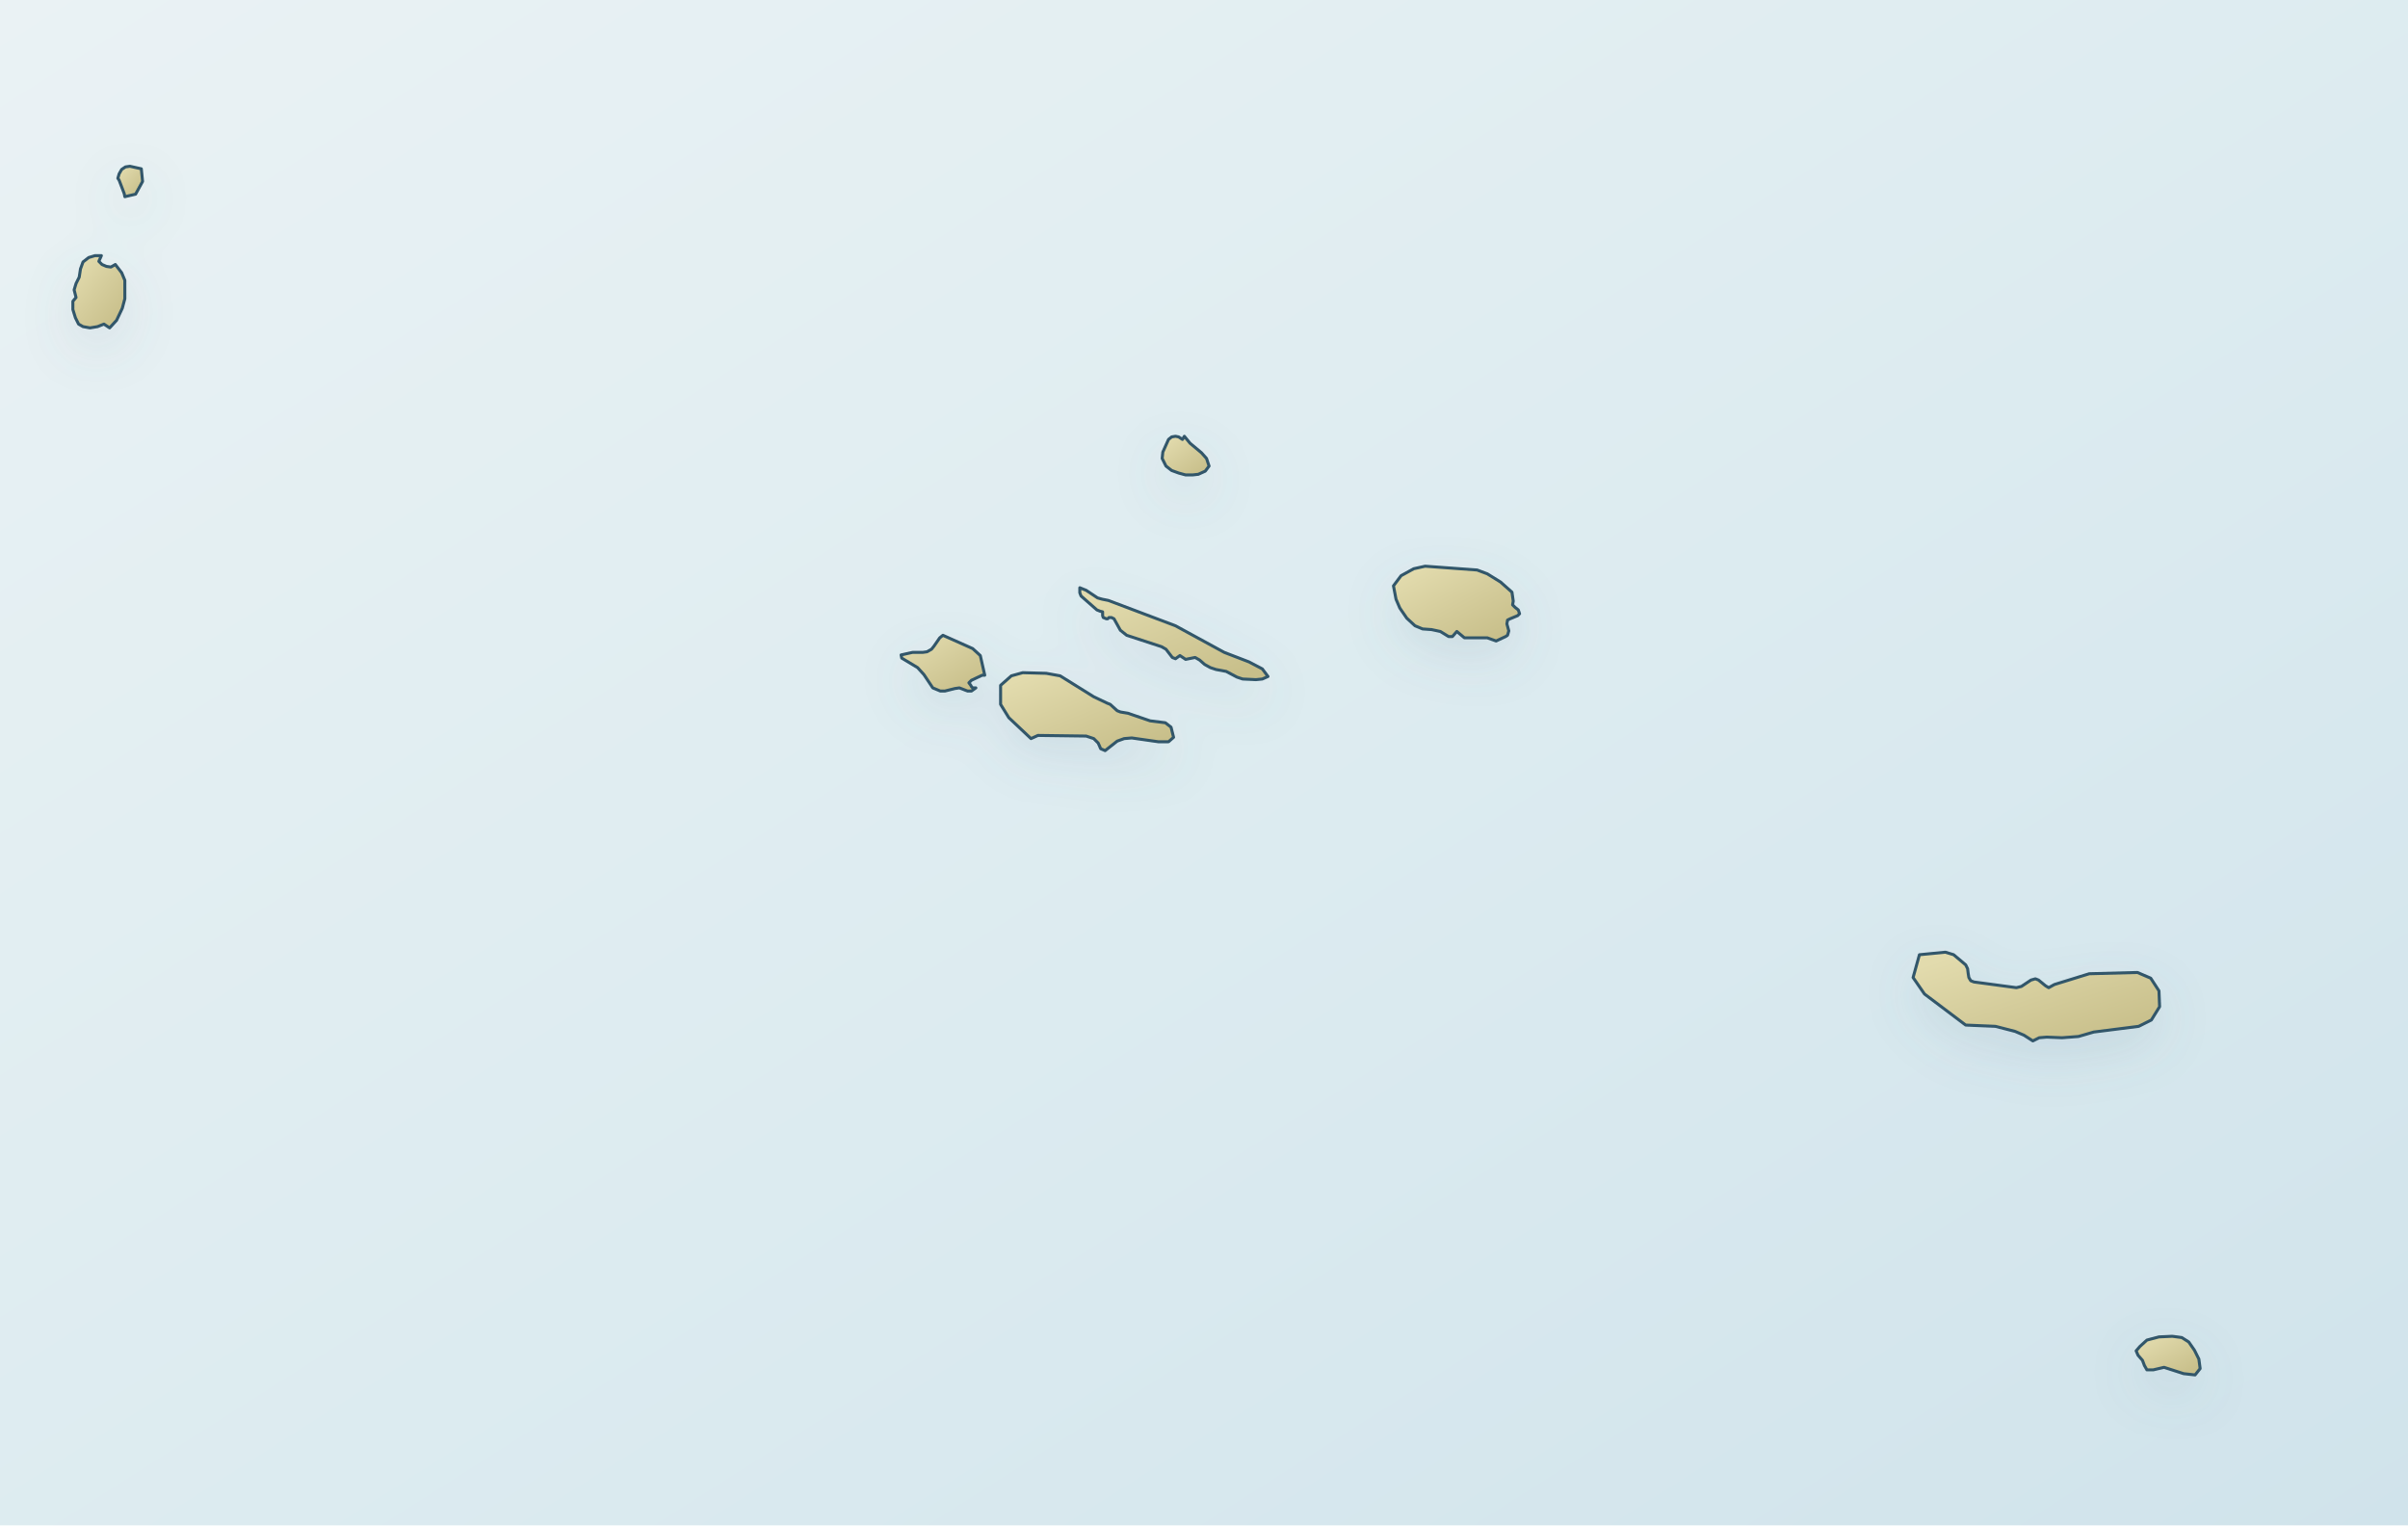
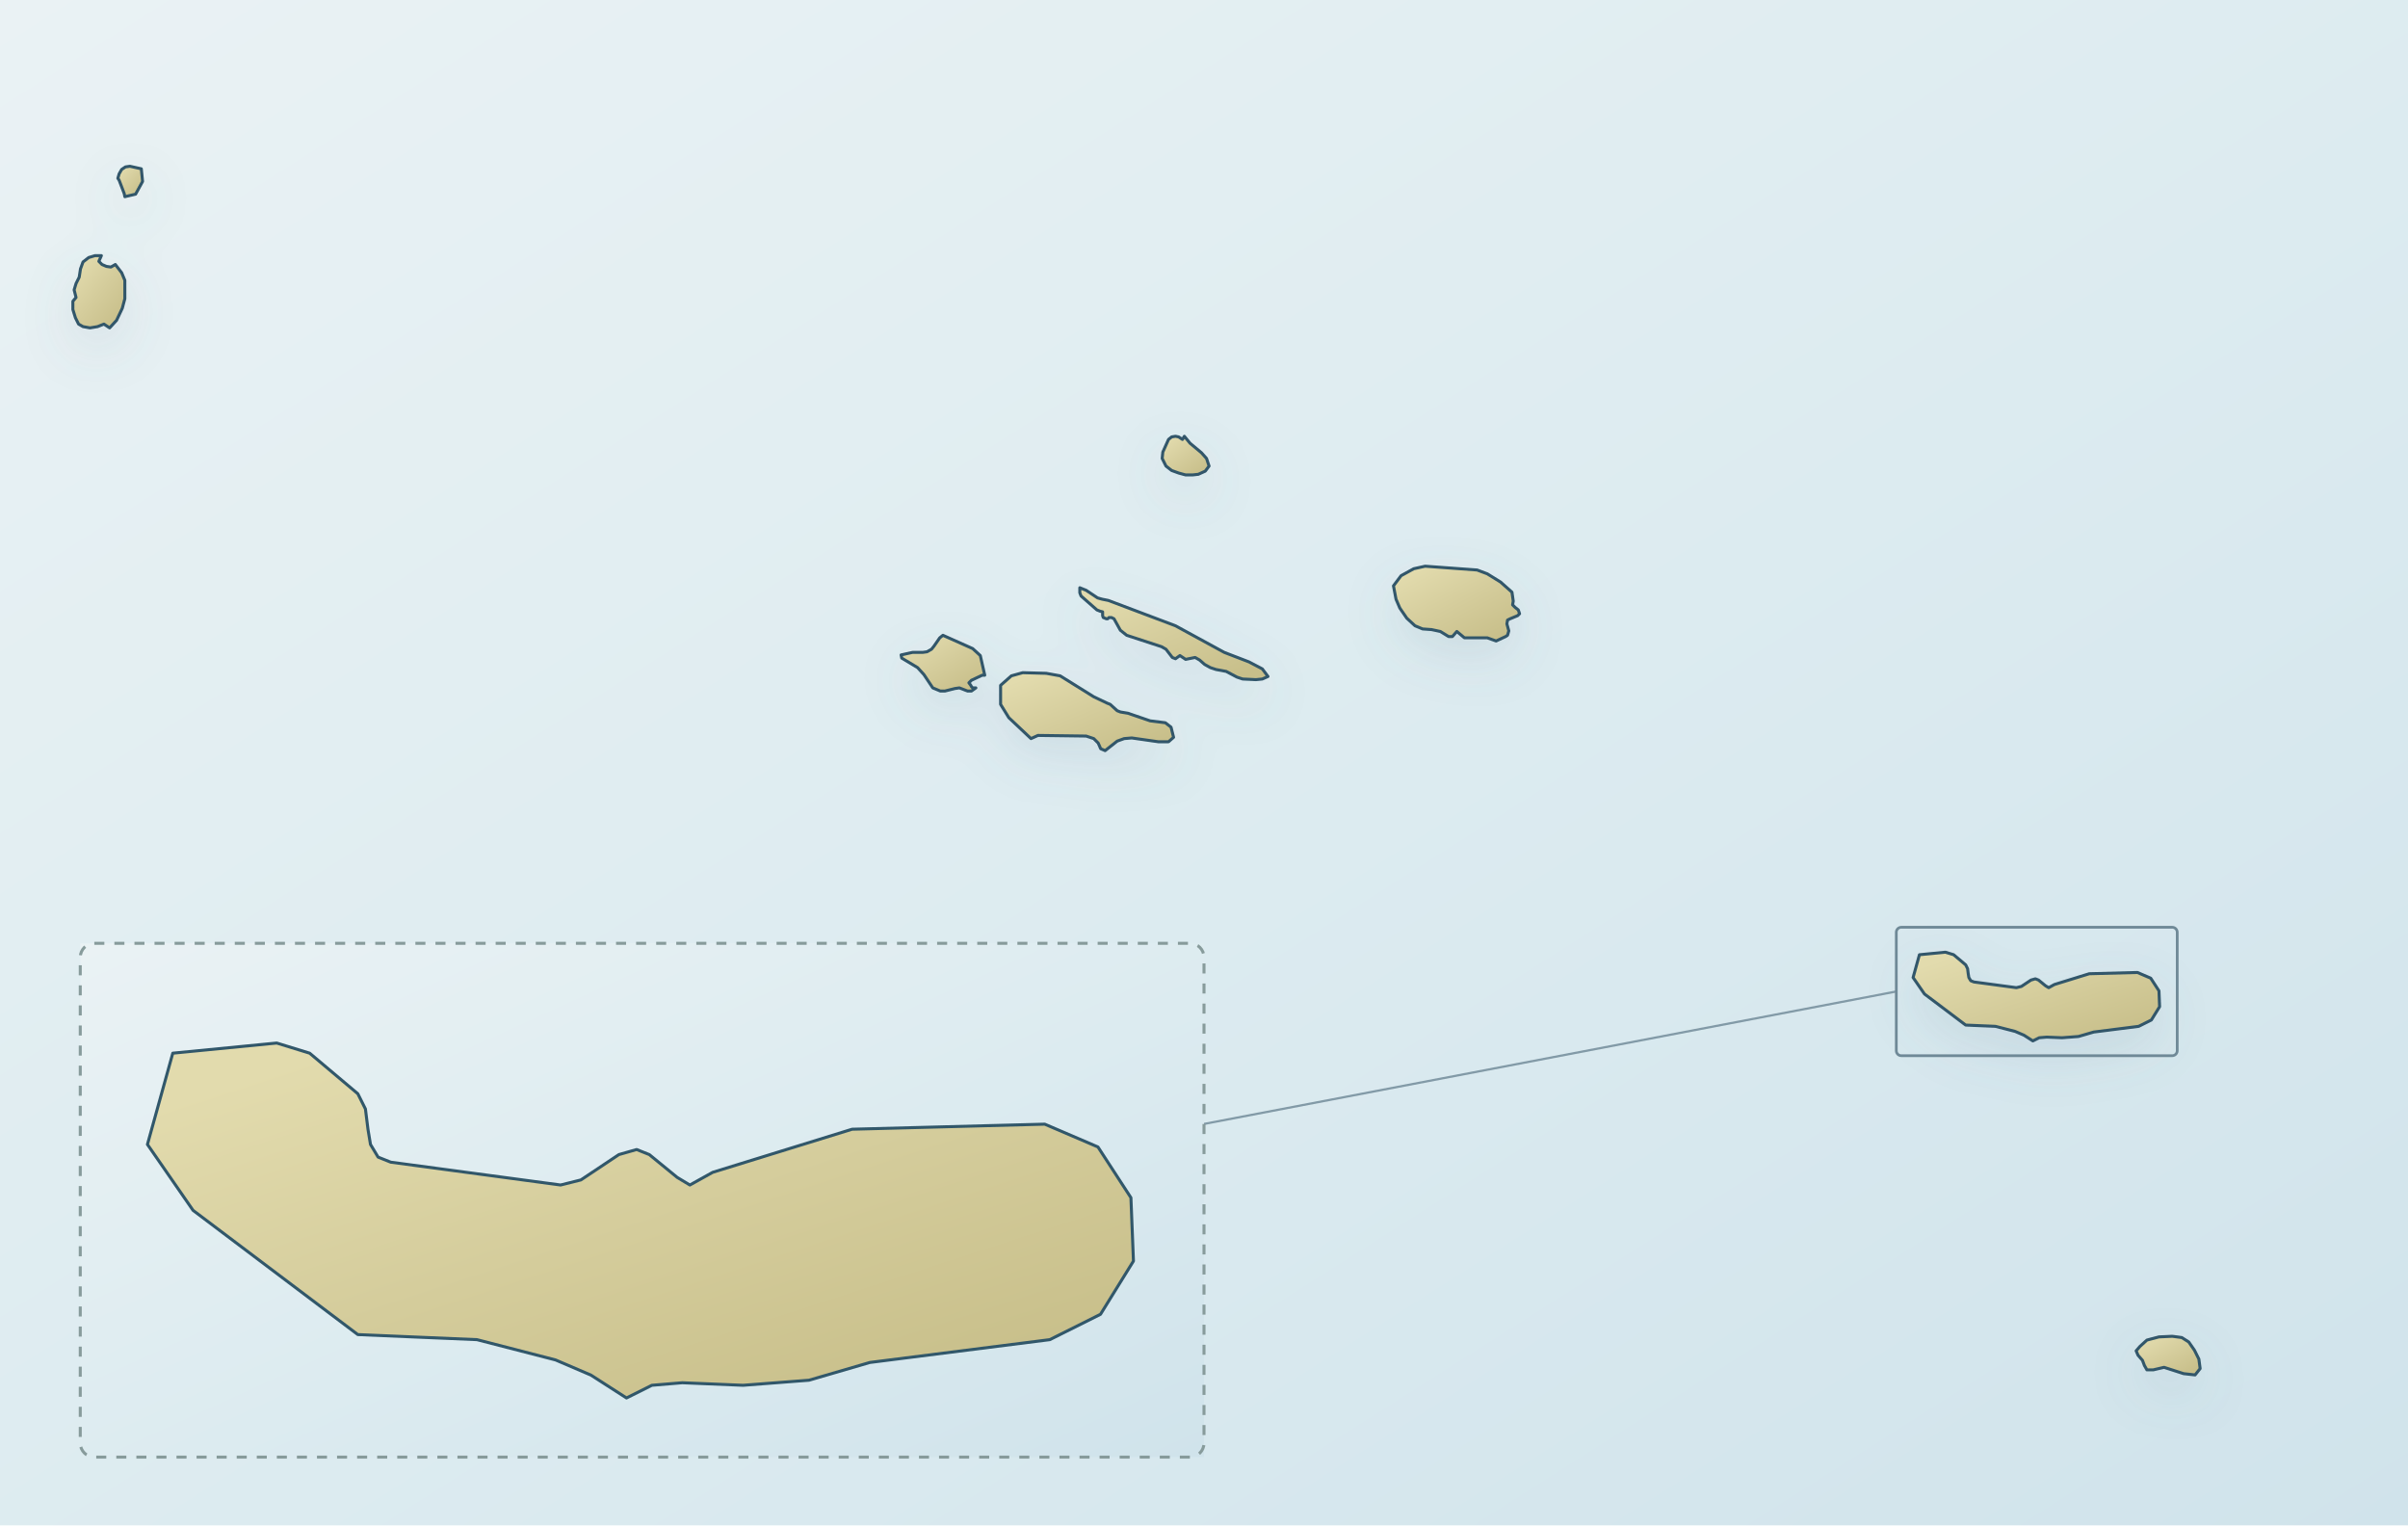
- <svg xmlns="http://www.w3.org/2000/svg" viewBox="0 0 1200 760" role="img" aria-label="Map of the nine Azores islands, Portugal" data-map-style="journey-atlas-map-v3-clean-background" data-map-projection="local-equirectangular-fit-v1">
+ <svg xmlns="http://www.w3.org/2000/svg" data-map-inset-standard="true" viewBox="0 0 1200 760" role="img" aria-label="Map of the nine Azores islands, Portugal" data-map-style="journey-atlas-map-v3-clean-background" data-map-projection="local-equirectangular-fit-v1">
  <defs>
    <linearGradient id="sea" x1="0" y1="0" x2="1" y2="1">
      <stop offset="0" stop-color="#eaf2f4" />
      <stop offset=".55" stop-color="#dcebf0" />
      <stop offset="1" stop-color="#d0e3eb" />
    </linearGradient>
    <linearGradient id="land" x1=".12" y1=".08" x2=".88" y2=".92">
      <stop offset="0" stop-color="#e2dbad" />
      <stop offset=".52" stop-color="#d4cc9b" />
      <stop offset="1" stop-color="#c8bf8a" />
    </linearGradient>
    <filter id="shadow" x="-10%" y="-10%" width="120%" height="120%">
      <feGaussianBlur in="SourceAlpha" stdDeviation="4" result="b" />
      <feOffset in="b" dy="3" result="o" />
      <feColorMatrix in="o" type="matrix" values="0 0 0 0 .12 0 0 0 0 .22 0 0 0 0 .28 0 0 0 .14 0" />
      <feBlend in="SourceGraphic" mode="normal" />
    </filter>
  </defs>
  <rect width="1200" height="760" fill="url(#sea)" />
  <g id="azores-target-land" transform="translate(-126.3158 -283.1579) scale(3.157895)" filter="url(#shadow)">
    <g id="azores-original-islands">
      <path d="M 384.3,300.7 L 385.4,301.4 L 386.3,302.7 L 387.0,304.1 L 387.2,305.6 L 386.4,306.6 L 384.6,306.4 L 381.5,305.4 L 379.8,305.8 L 378.8,305.8 L 378.4,305.1 L 378.1,304.3 L 377.4,303.5 L 377.1,302.8 L 377.7,302.1 L 378.8,301.1 L 380.7,300.6 L 382.8,300.5 L 384.3,300.7 Z" fill="url(#land)" fill-rule="evenodd" stroke="#31576a" stroke-width="0.475" stroke-linejoin="round" stroke-linecap="round" />
      <path d="M 377.3,243.1 L 379.4,244.0 L 380.7,246.0 L 380.8,248.5 L 379.5,250.6 L 377.5,251.6 L 370.4,252.5 L 368.0,253.2 L 365.4,253.4 L 363.0,253.3 L 361.8,253.4 L 360.8,253.9 L 359.4,253.0 L 358.0,252.4 L 354.9,251.6 L 350.2,251.4 L 343.7,246.5 L 341.9,243.9 L 342.9,240.3 L 347.0,239.9 L 348.3,240.3 L 350.2,241.9 L 350.5,242.5 L 350.6,243.3 L 350.7,243.9 L 351.0,244.4 L 351.5,244.6 L 358.2,245.5 L 359.0,245.3 L 360.5,244.3 L 361.2,244.1 L 361.7,244.3 L 362.8,245.2 L 363.3,245.5 L 364.2,245.0 L 369.7,243.3 L 377.3,243.1 Z" fill="url(#land)" fill-rule="evenodd" stroke="#31576a" stroke-width="0.475" stroke-linejoin="round" stroke-linecap="round" />
      <path d="M 221.5,203.4 L 223.9,203.7 L 224.8,204.4 L 225.2,206.0 L 224.4,206.7 L 222.8,206.7 L 218.6,206.1 L 217.4,206.2 L 216.3,206.6 L 214.4,208.1 L 213.7,207.8 L 213.3,206.9 L 212.6,206.2 L 211.4,205.8 L 203.8,205.7 L 202.7,206.2 L 199.2,202.9 L 197.9,200.8 L 197.9,197.8 L 199.6,196.3 L 201.4,195.8 L 205.1,195.9 L 207.3,196.3 L 212.6,199.6 L 214.5,200.5 L 214.7,200.6 L 215.2,200.8 L 216.3,201.8 L 216.8,202.0 L 218.0,202.2 L 221.5,203.4 Z" fill="url(#land)" fill-rule="evenodd" stroke="#31576a" stroke-width="0.475" stroke-linejoin="round" stroke-linecap="round" />
      <path d="M 194.7,193.1 L 195.4,196.2 L 195.0,196.2 L 193.3,197.0 L 192.9,197.4 L 193.2,197.8 L 193.3,198.0 L 193.5,198.2 L 194.0,198.2 L 193.3,198.7 L 192.7,198.7 L 191.4,198.2 L 190.7,198.3 L 189.1,198.7 L 188.4,198.7 L 187.2,198.2 L 185.8,196.1 L 184.8,195.0 L 182.3,193.5 L 182.2,193.0 L 184.0,192.6 L 185.6,192.6 L 186.3,192.5 L 187.0,192.1 L 187.4,191.6 L 188.3,190.3 L 188.8,189.9 L 193.5,192.0 L 194.7,193.1 Z" fill="url(#land)" fill-rule="evenodd" stroke="#31576a" stroke-width="0.475" stroke-linejoin="round" stroke-linecap="round" />
      <path d="M 233.2,192.6 L 237.1,194.1 L 239.2,195.2 L 240.1,196.4 L 239.2,196.8 L 238.2,196.9 L 236.1,196.8 L 235.2,196.5 L 233.5,195.6 L 231.9,195.3 L 231.0,195.0 L 230.1,194.5 L 229.3,193.8 L 228.6,193.4 L 227.1,193.7 L 226.2,193.1 L 225.5,193.6 L 225.0,193.4 L 224.0,192.1 L 223.3,191.7 L 217.8,189.9 L 216.8,189.1 L 215.8,187.3 L 215.4,187.1 L 215.0,187.1 L 214.8,187.3 L 214.6,187.3 L 214.1,187.1 L 214.0,186.8 L 214.0,186.5 L 214.0,186.2 L 213.6,186.1 L 213.1,185.9 L 210.6,183.7 L 210.4,183.2 L 210.4,182.4 L 211.4,182.8 L 213.2,184.0 L 213.9,184.2 L 214.9,184.4 L 225.5,188.4 L 233.2,192.6 Z" fill="url(#land)" fill-rule="evenodd" stroke="#31576a" stroke-width="0.475" stroke-linejoin="round" stroke-linecap="round" />
      <path d="M 279.8,186.5 L 279.5,186.8 L 278.3,187.3 L 277.9,187.5 L 277.8,188.1 L 278.1,189.2 L 277.9,189.9 L 277.6,190.1 L 276.1,190.8 L 274.7,190.3 L 271.1,190.3 L 269.9,189.3 L 269.2,190.1 L 268.6,190.1 L 267.3,189.3 L 265.9,189.0 L 264.5,188.9 L 263.3,188.4 L 262.0,187.2 L 260.9,185.6 L 260.3,184.2 L 259.9,182.1 L 261.1,180.5 L 263.1,179.4 L 264.9,179.0 L 273.1,179.6 L 274.7,180.2 L 276.8,181.5 L 278.6,183.1 L 278.8,184.5 L 278.7,185.1 L 279.1,185.5 L 279.6,185.9 L 279.8,186.5 Z" fill="url(#land)" fill-rule="evenodd" stroke="#31576a" stroke-width="0.475" stroke-linejoin="round" stroke-linecap="round" />
      <path d="M 228.2,164.6 L 227.1,164.6 L 226.0,164.3 L 224.9,163.9 L 224.0,163.2 L 223.4,162.0 L 223.5,161.0 L 224.4,159.0 L 224.9,158.6 L 225.5,158.5 L 226.0,158.6 L 226.6,159.0 L 226.9,158.5 L 227.8,159.6 L 229.6,161.1 L 230.4,162.0 L 230.8,163.2 L 230.2,164.0 L 229.1,164.5 L 228.2,164.6 Z" fill="url(#land)" fill-rule="evenodd" stroke="#31576a" stroke-width="0.475" stroke-linejoin="round" stroke-linecap="round" />
      <path d="M 55.6,130.9 L 56.1,131.4 L 56.8,131.7 L 57.5,131.8 L 58.2,131.4 L 59.2,132.7 L 59.7,133.9 L 59.7,136.8 L 59.3,138.3 L 58.4,140.2 L 57.3,141.4 L 56.4,140.8 L 55.4,141.2 L 54.2,141.4 L 53.1,141.2 L 52.4,140.8 L 51.9,139.8 L 51.5,138.5 L 51.5,137.2 L 52.0,136.6 L 51.7,135.4 L 52.0,134.4 L 52.5,133.4 L 52.7,132.1 L 53.1,131.0 L 54.0,130.3 L 55.0,130.0 L 56.0,130.0 L 55.6,130.9 Z" fill="url(#land)" fill-rule="evenodd" stroke="#31576a" stroke-width="0.475" stroke-linejoin="round" stroke-linecap="round" />
      <path d="M 60.5,115.9 L 62.3,116.3 L 62.5,118.3 L 61.4,120.3 L 59.7,120.7 L 59.6,120.2 L 58.8,118.1 L 58.6,117.8 L 58.8,117.1 L 59.2,116.4 L 59.8,116.0 L 60.5,115.9 Z" fill="url(#land)" fill-rule="evenodd" stroke="#31576a" stroke-width="0.475" stroke-linejoin="round" stroke-linecap="round" />
    </g>
  </g>
+   <g aria-hidden="true" fill="none" stroke="#6f8997" stroke-linejoin="round" stroke-linecap="round">
+     <rect x="945" y="462" width="140" height="64" rx="2.5" stroke-width="1.35" />
+     <path d="M 945.0,494.0 L 600.0,560.0" stroke-width="1.1" opacity=".82" />
+   </g>
+   <defs>
+     <clipPath id="sao-miguel-detail-clip">
+       <rect x="40" y="470" width="560" height="256" />
+     </clipPath>
+   </defs>
+   <g id="az-sao-miguel-detail" data-scale="4">
+     <rect x="40" y="470" width="560" height="256" fill="url(#sea)" />
+     <g clip-path="url(#sao-miguel-detail-clip)">
+       <g transform="translate(-3740 -1378) scale(4)">
+         <g transform="translate(-126.3158 -283.1579) scale(3.157895)">
+           <path d="M 384.3,300.7 L 385.4,301.4 L 386.3,302.7 L 387.0,304.1 L 387.2,305.6 L 386.4,306.6 L 384.6,306.4 L 381.5,305.4 L 379.8,305.8 L 378.8,305.8 L 378.4,305.1 L 378.1,304.3 L 377.4,303.5 L 377.1,302.8 L 377.7,302.1 L 378.8,301.1 L 380.7,300.6 L 382.8,300.5 L 384.3,300.7 Z" fill="url(#land)" fill-rule="evenodd" stroke="#31576a" stroke-width="0.119" stroke-linejoin="round" stroke-linecap="round" />
+           <path d="M 377.3,243.1 L 379.4,244.0 L 380.7,246.0 L 380.8,248.5 L 379.5,250.6 L 377.5,251.6 L 370.4,252.5 L 368.0,253.2 L 365.4,253.4 L 363.0,253.3 L 361.8,253.4 L 360.8,253.9 L 359.4,253.0 L 358.0,252.4 L 354.9,251.6 L 350.2,251.4 L 343.7,246.5 L 341.9,243.9 L 342.9,240.3 L 347.0,239.9 L 348.3,240.3 L 350.2,241.9 L 350.5,242.5 L 350.6,243.3 L 350.7,243.9 L 351.0,244.4 L 351.5,244.6 L 358.2,245.5 L 359.0,245.3 L 360.5,244.3 L 361.2,244.1 L 361.7,244.3 L 362.8,245.2 L 363.3,245.5 L 364.2,245.0 L 369.7,243.3 L 377.3,243.1 Z" fill="url(#land)" fill-rule="evenodd" stroke="#31576a" stroke-width="0.119" stroke-linejoin="round" stroke-linecap="round" />
+           <path d="M 221.5,203.4 L 223.9,203.7 L 224.8,204.4 L 225.2,206.0 L 224.4,206.7 L 222.8,206.7 L 218.6,206.1 L 217.4,206.2 L 216.3,206.6 L 214.4,208.1 L 213.7,207.8 L 213.3,206.9 L 212.6,206.2 L 211.4,205.8 L 203.8,205.7 L 202.7,206.2 L 199.2,202.9 L 197.9,200.8 L 197.9,197.8 L 199.6,196.3 L 201.4,195.8 L 205.1,195.9 L 207.3,196.3 L 212.6,199.6 L 214.5,200.5 L 214.7,200.6 L 215.2,200.8 L 216.3,201.8 L 216.8,202.0 L 218.0,202.2 L 221.5,203.4 Z" fill="url(#land)" fill-rule="evenodd" stroke="#31576a" stroke-width="0.119" stroke-linejoin="round" stroke-linecap="round" />
+           <path d="M 194.7,193.1 L 195.4,196.2 L 195.0,196.2 L 193.3,197.0 L 192.9,197.4 L 193.2,197.8 L 193.3,198.0 L 193.5,198.2 L 194.0,198.2 L 193.3,198.7 L 192.7,198.7 L 191.4,198.2 L 190.7,198.3 L 189.1,198.7 L 188.4,198.7 L 187.2,198.2 L 185.8,196.1 L 184.8,195.0 L 182.3,193.5 L 182.2,193.0 L 184.0,192.6 L 185.6,192.6 L 186.3,192.5 L 187.0,192.1 L 187.4,191.6 L 188.3,190.3 L 188.8,189.9 L 193.5,192.0 L 194.7,193.1 Z" fill="url(#land)" fill-rule="evenodd" stroke="#31576a" stroke-width="0.119" stroke-linejoin="round" stroke-linecap="round" />
+           <path d="M 233.2,192.6 L 237.1,194.1 L 239.2,195.2 L 240.1,196.4 L 239.2,196.8 L 238.2,196.9 L 236.1,196.8 L 235.2,196.5 L 233.5,195.6 L 231.9,195.3 L 231.0,195.0 L 230.1,194.5 L 229.3,193.8 L 228.6,193.4 L 227.1,193.7 L 226.2,193.1 L 225.5,193.6 L 225.0,193.4 L 224.0,192.1 L 223.3,191.7 L 217.8,189.9 L 216.8,189.1 L 215.8,187.3 L 215.4,187.1 L 215.0,187.1 L 214.8,187.3 L 214.6,187.3 L 214.1,187.1 L 214.0,186.8 L 214.0,186.5 L 214.0,186.2 L 213.6,186.1 L 213.1,185.9 L 210.6,183.7 L 210.4,183.2 L 210.4,182.4 L 211.4,182.8 L 213.2,184.0 L 213.9,184.2 L 214.9,184.4 L 225.5,188.4 L 233.2,192.6 Z" fill="url(#land)" fill-rule="evenodd" stroke="#31576a" stroke-width="0.119" stroke-linejoin="round" stroke-linecap="round" />
+           <path d="M 279.8,186.5 L 279.5,186.8 L 278.3,187.3 L 277.9,187.5 L 277.8,188.1 L 278.1,189.2 L 277.9,189.9 L 277.6,190.1 L 276.1,190.8 L 274.7,190.3 L 271.1,190.3 L 269.9,189.3 L 269.2,190.1 L 268.6,190.1 L 267.3,189.3 L 265.9,189.0 L 264.5,188.9 L 263.3,188.4 L 262.0,187.2 L 260.9,185.6 L 260.3,184.2 L 259.9,182.1 L 261.1,180.5 L 263.1,179.4 L 264.9,179.0 L 273.1,179.6 L 274.7,180.2 L 276.8,181.5 L 278.6,183.1 L 278.8,184.5 L 278.7,185.1 L 279.1,185.5 L 279.6,185.9 L 279.8,186.5 Z" fill="url(#land)" fill-rule="evenodd" stroke="#31576a" stroke-width="0.119" stroke-linejoin="round" stroke-linecap="round" />
+           <path d="M 228.2,164.6 L 227.1,164.6 L 226.0,164.3 L 224.9,163.9 L 224.0,163.2 L 223.4,162.0 L 223.5,161.0 L 224.4,159.0 L 224.9,158.6 L 225.5,158.5 L 226.0,158.6 L 226.6,159.0 L 226.9,158.5 L 227.8,159.6 L 229.6,161.1 L 230.4,162.0 L 230.8,163.2 L 230.2,164.0 L 229.1,164.5 L 228.2,164.6 Z" fill="url(#land)" fill-rule="evenodd" stroke="#31576a" stroke-width="0.119" stroke-linejoin="round" stroke-linecap="round" />
+           <path d="M 55.6,130.9 L 56.1,131.4 L 56.8,131.7 L 57.5,131.8 L 58.2,131.4 L 59.2,132.7 L 59.7,133.9 L 59.7,136.8 L 59.3,138.3 L 58.4,140.2 L 57.3,141.4 L 56.4,140.8 L 55.4,141.2 L 54.2,141.4 L 53.1,141.2 L 52.4,140.8 L 51.9,139.8 L 51.5,138.5 L 51.5,137.2 L 52.0,136.6 L 51.7,135.4 L 52.0,134.4 L 52.5,133.4 L 52.7,132.1 L 53.1,131.0 L 54.0,130.3 L 55.0,130.0 L 56.0,130.0 L 55.6,130.9 Z" fill="url(#land)" fill-rule="evenodd" stroke="#31576a" stroke-width="0.119" stroke-linejoin="round" stroke-linecap="round" />
+           <path d="M 60.5,115.9 L 62.3,116.3 L 62.5,118.3 L 61.4,120.3 L 59.7,120.7 L 59.6,120.2 L 58.8,118.1 L 58.6,117.8 L 58.8,117.1 L 59.2,116.4 L 59.8,116.0 L 60.5,115.9 Z" fill="url(#land)" fill-rule="evenodd" stroke="#31576a" stroke-width="0.119" stroke-linejoin="round" stroke-linecap="round" />
+         </g>
+       </g>
+     </g>
+     <rect rx="7" x="40" y="470" width="560" height="256" fill="none" stroke="#879b9b" stroke-width="1.5" stroke-dasharray="5 5" />
+   </g>
  <g id="geographic-anchors" data-source="WGS84" opacity="0">
    <g id="hero-marker" data-latitude="37.8391444" data-longitude="-25.79495" data-x="964.2338" data-y="490.0968" aria-hidden="true" />
    <g id="scene-marker-1" data-latitude="37.76938" data-longitude="-25.48843" data-x="1016.0400" data-y="505.1320" aria-hidden="true" />
    <g id="scene-marker-2" data-latitude="37.76858" data-longitude="-25.33152" data-x="1042.5600" data-y="505.3045" aria-hidden="true" />
    <g id="scene-marker-3" data-latitude="38.51446" data-longitude="-28.53707" data-x="500.7769" data-y="344.5565" aria-hidden="true" />
    <g id="scene-marker-4" data-latitude="38.59684" data-longitude="-28.82608" data-x="451.9301" data-y="326.8024" aria-hidden="true" />
    <g id="scene-marker-5" data-latitude="38.65878" data-longitude="-27.2184" data-x="723.6507" data-y="313.4534" aria-hidden="true" />
    <g id="scene-marker-6" data-latitude="38.62407" data-longitude="-27.93007" data-x="603.3685" data-y="320.9339" aria-hidden="true" />
    <g id="scene-marker-7" data-latitude="39.43692" data-longitude="-31.23879" data-x="44.1482" data-y="145.7529" aria-hidden="true" />
    <g id="scene-marker-8" data-latitude="39.70875" data-longitude="-31.09723" data-x="68.0738" data-y="87.1696" aria-hidden="true" />
  </g>
</svg>
